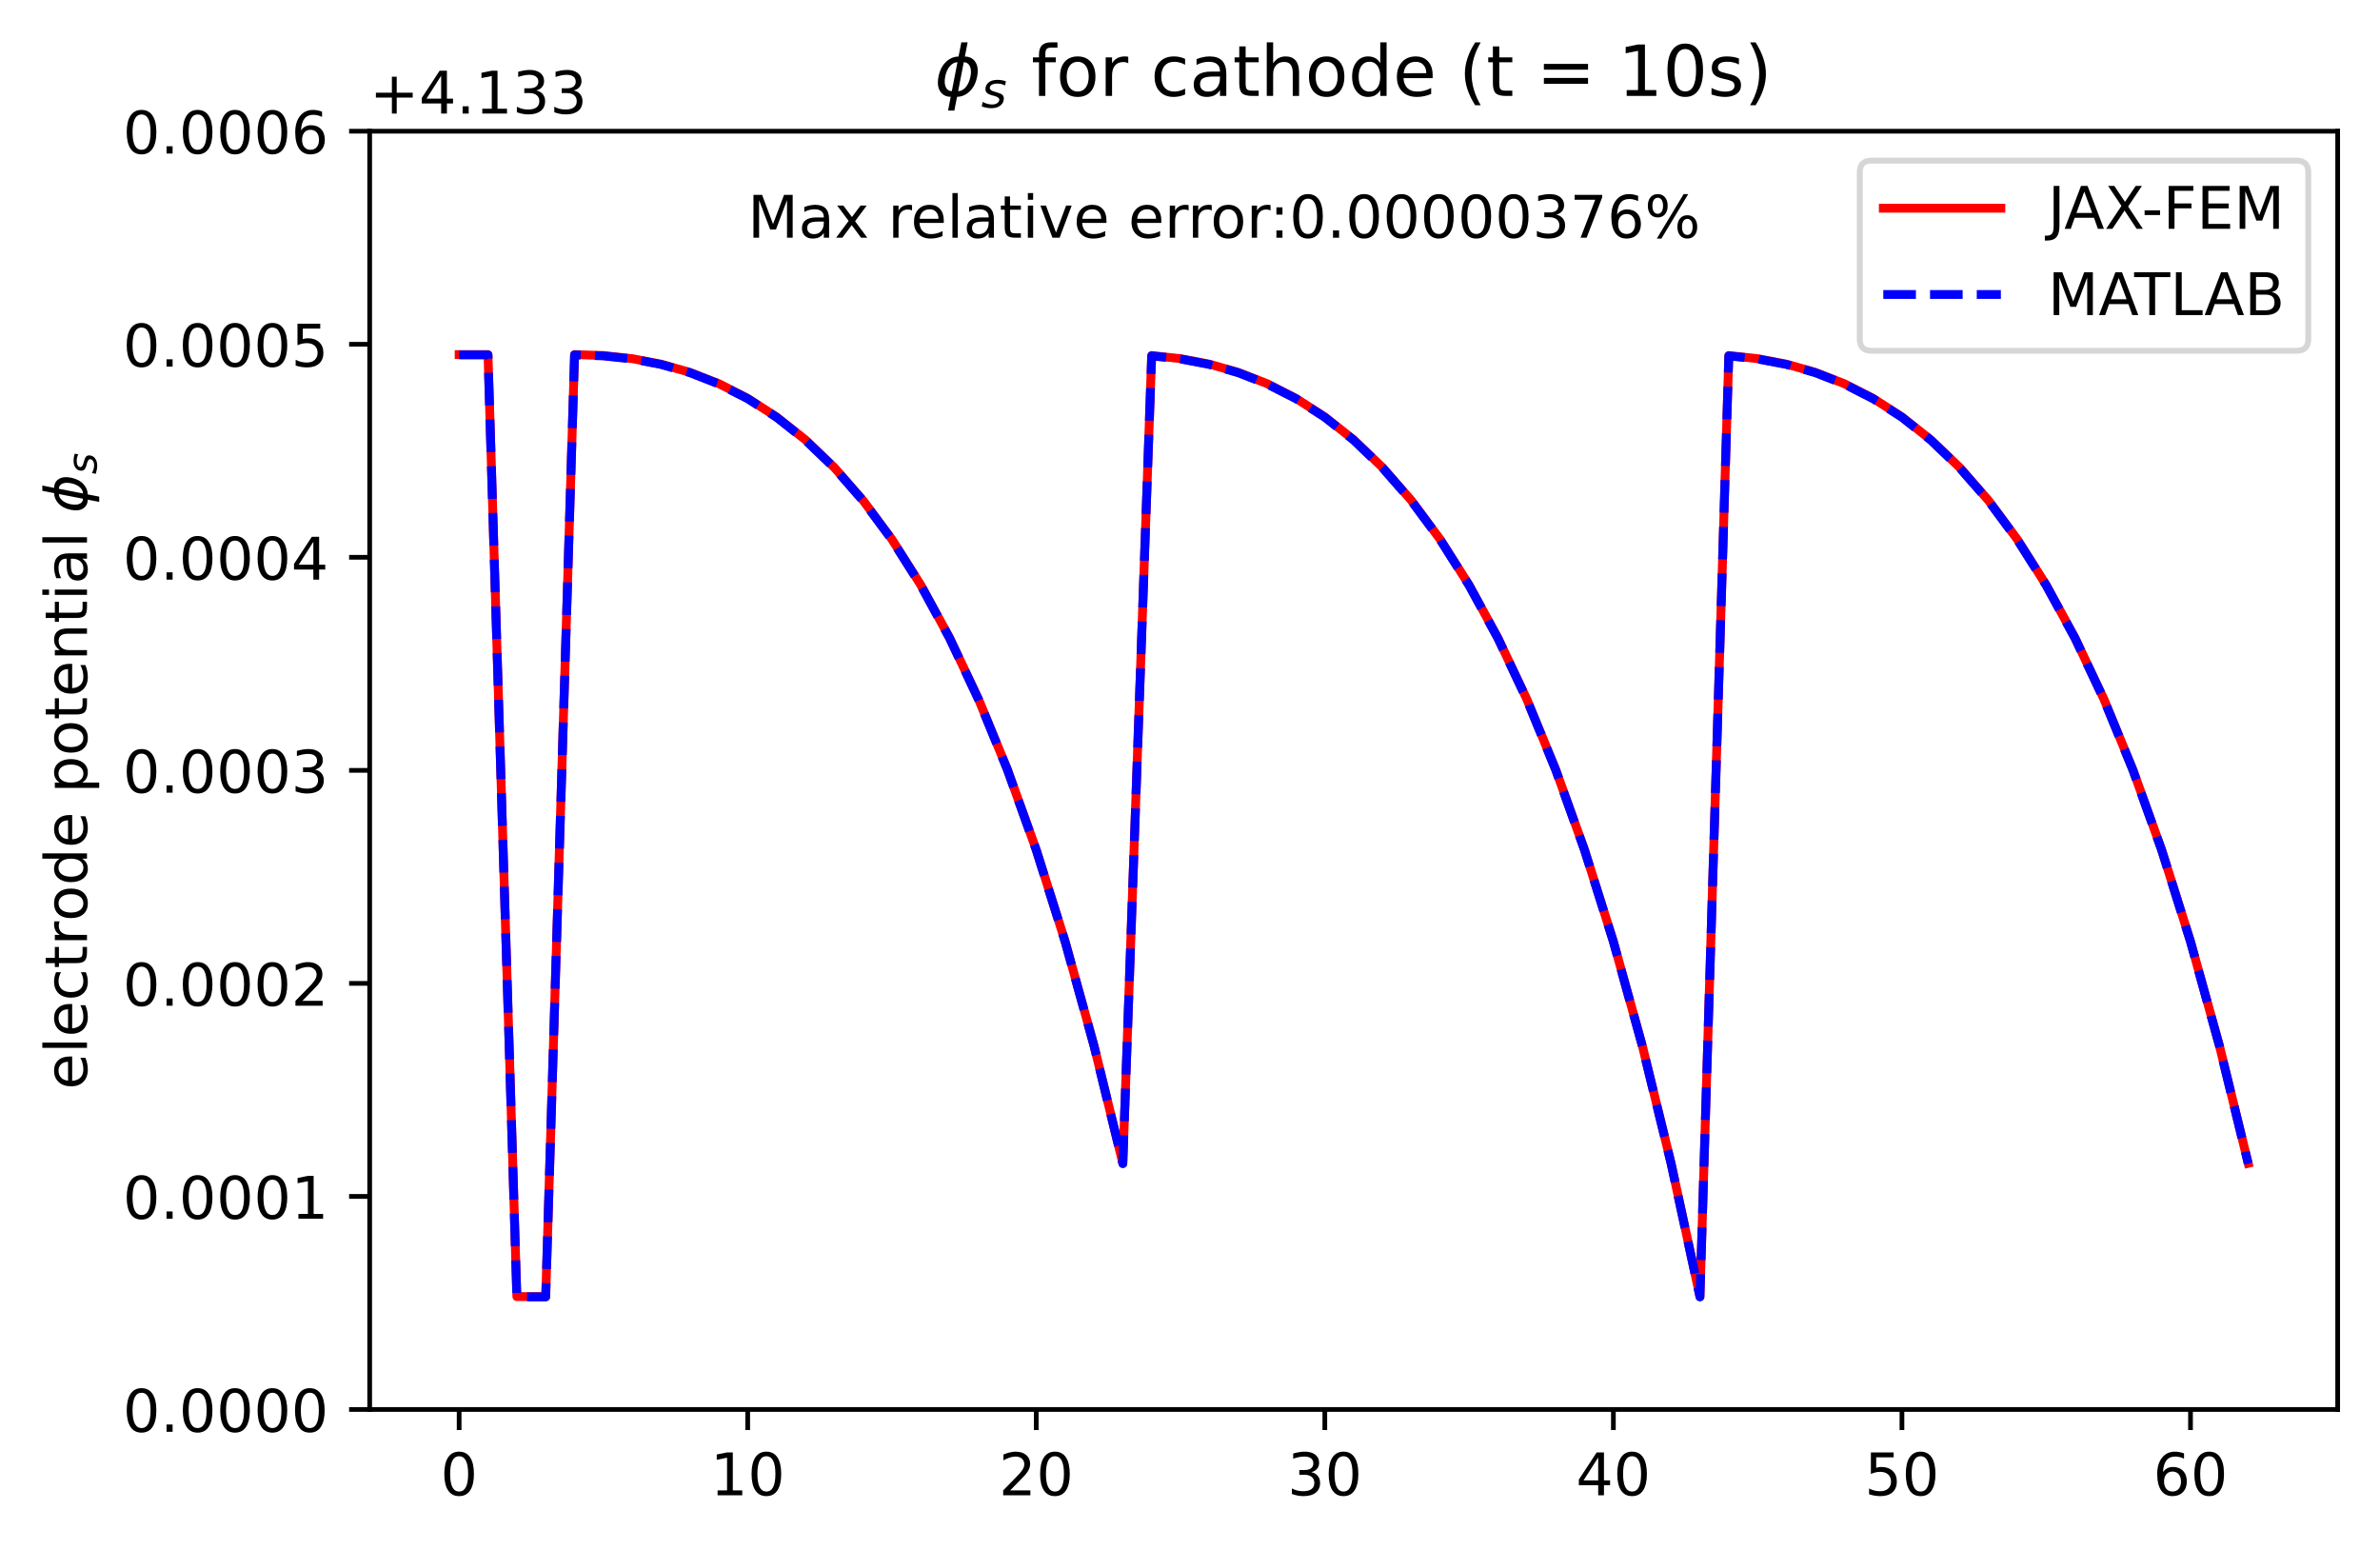
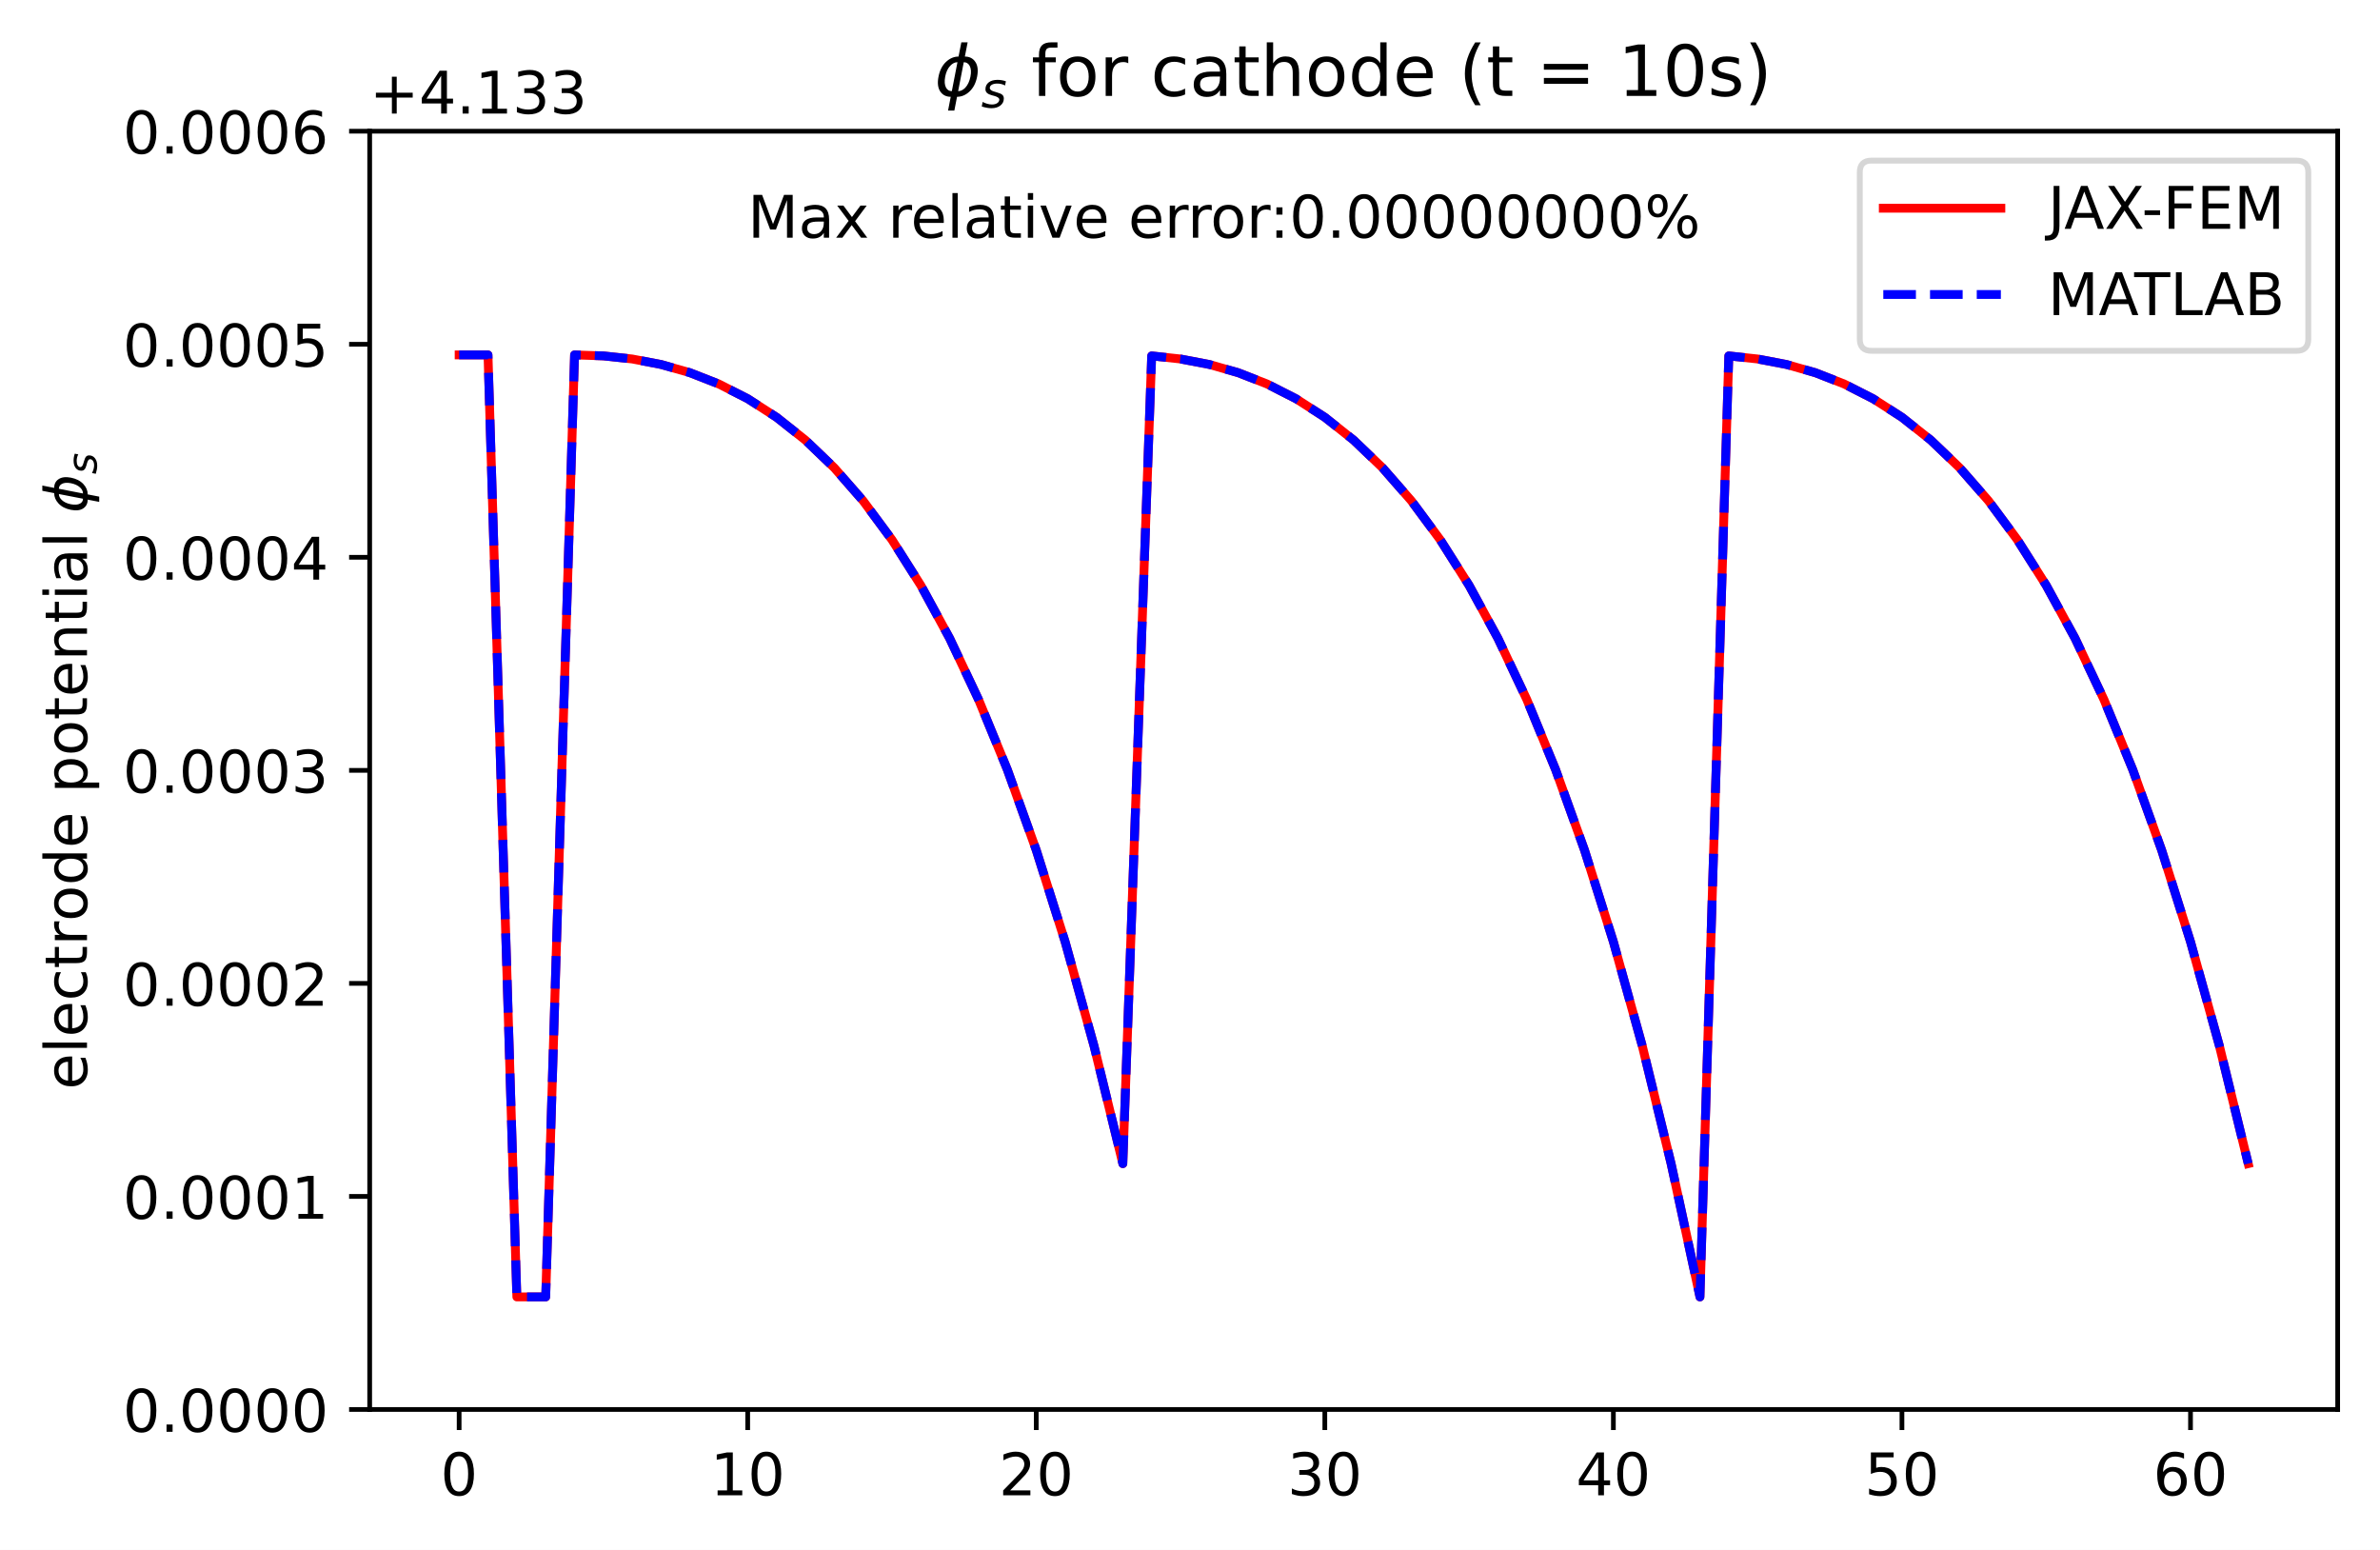
<svg xmlns="http://www.w3.org/2000/svg" xmlns:xlink="http://www.w3.org/1999/xlink" width="404.891pt" height="263.638pt" viewBox="0 0 404.891 263.638" version="1.1">
  <defs>
    <style type="text/css">*{stroke-linejoin: round; stroke-linecap: butt}</style>
  </defs>
  <g id="figure_1">
    <g id="patch_1">
      <path d="M 0 263.638  L 404.891 263.638  L 404.891 0  L 0 0  z " style="fill: #ffffff" />
    </g>
    <g id="axes_1">
      <g id="patch_2">
        <path d="M 62.891 239.76  L 397.691 239.76  L 397.691 22.32  L 62.891 22.32  z " style="fill: #ffffff" />
      </g>
      <g id="matplotlib.axis_1">
        <g id="xtick_1">
          <g id="line2d_1">
            <defs>
-               <path id="m09342dbc1d" d="M 0 0  L 0 3.5  " style="stroke: #000000; stroke-width: 0.8" />
-             </defs>
-             <g>
-               <use xlink:href="#m09342dbc1d" x="78.109" y="239.76" style="stroke: #000000; stroke-width: 0.8" />
+               <path id="mb8ef312491" d="M 0 0  L 0 3.5  " style="stroke: #000000; stroke-width: 0.8" />
+             </defs>
+             <g>
+               <use xlink:href="#mb8ef312491" x="78.109" y="239.76" style="stroke: #000000; stroke-width: 0.8" />
            </g>
          </g>
          <g id="text_1">
            <g transform="translate(74.92756 254.3584) scale(0.1 -0.1)">
              <defs>
                <path id="DejaVuSans-30" d="M 2034 4250  Q 1547 4250 1301 3770  Q 1056 3291 1056 2328  Q 1056 1369 1301 889  Q 1547 409 2034 409  Q 2525 409 2770 889  Q 3016 1369 3016 2328  Q 3016 3291 2770 3770  Q 2525 4250 2034 4250  z M 2034 4750  Q 2819 4750 3233 4129  Q 3647 3509 3647 2328  Q 3647 1150 3233 529  Q 2819 -91 2034 -91  Q 1250 -91 836 529  Q 422 1150 422 2328  Q 422 3509 836 4129  Q 1250 4750 2034 4750  z " transform="scale(0.015625)" />
              </defs>
              <use xlink:href="#DejaVuSans-30" />
            </g>
          </g>
        </g>
        <g id="xtick_2">
          <g id="line2d_2">
            <g>
-               <use xlink:href="#m09342dbc1d" x="127.2" y="239.76" style="stroke: #000000; stroke-width: 0.8" />
+               <use xlink:href="#mb8ef312491" x="127.2" y="239.76" style="stroke: #000000; stroke-width: 0.8" />
            </g>
          </g>
          <g id="text_2">
            <g transform="translate(120.8372 254.3584) scale(0.1 -0.1)">
              <defs>
                <path id="DejaVuSans-31" d="M 794 531  L 1825 531  L 1825 4091  L 703 3866  L 703 4441  L 1819 4666  L 2450 4666  L 2450 531  L 3481 531  L 3481 0  L 794 0  L 794 531  z " transform="scale(0.015625)" />
              </defs>
              <use xlink:href="#DejaVuSans-31" />
              <use xlink:href="#DejaVuSans-30" x="63.623" />
            </g>
          </g>
        </g>
        <g id="xtick_3">
          <g id="line2d_3">
            <g>
-               <use xlink:href="#m09342dbc1d" x="176.291" y="239.76" style="stroke: #000000; stroke-width: 0.8" />
+               <use xlink:href="#mb8ef312491" x="176.291" y="239.76" style="stroke: #000000; stroke-width: 0.8" />
            </g>
          </g>
          <g id="text_3">
            <g transform="translate(169.9281 254.3584) scale(0.1 -0.1)">
              <defs>
                <path id="DejaVuSans-32" d="M 1228 531  L 3431 531  L 3431 0  L 469 0  L 469 531  Q 828 903 1448 1529  Q 2069 2156 2228 2338  Q 2531 2678 2651 2914  Q 2772 3150 2772 3378  Q 2772 3750 2511 3984  Q 2250 4219 1831 4219  Q 1534 4219 1204 4116  Q 875 4013 500 3803  L 500 4441  Q 881 4594 1212 4672  Q 1544 4750 1819 4750  Q 2544 4750 2975 4387  Q 3406 4025 3406 3419  Q 3406 3131 3298 2873  Q 3191 2616 2906 2266  Q 2828 2175 2409 1742  Q 1991 1309 1228 531  z " transform="scale(0.015625)" />
              </defs>
              <use xlink:href="#DejaVuSans-32" />
              <use xlink:href="#DejaVuSans-30" x="63.623" />
            </g>
          </g>
        </g>
        <g id="xtick_4">
          <g id="line2d_4">
            <g>
-               <use xlink:href="#m09342dbc1d" x="225.382" y="239.76" style="stroke: #000000; stroke-width: 0.8" />
+               <use xlink:href="#mb8ef312491" x="225.382" y="239.76" style="stroke: #000000; stroke-width: 0.8" />
            </g>
          </g>
          <g id="text_4">
            <g transform="translate(219.019 254.3584) scale(0.1 -0.1)">
              <defs>
                <path id="DejaVuSans-33" d="M 2597 2516  Q 3050 2419 3304 2112  Q 3559 1806 3559 1356  Q 3559 666 3084 287  Q 2609 -91 1734 -91  Q 1441 -91 1130 -33  Q 819 25 488 141  L 488 750  Q 750 597 1062 519  Q 1375 441 1716 441  Q 2309 441 2620 675  Q 2931 909 2931 1356  Q 2931 1769 2642 2001  Q 2353 2234 1838 2234  L 1294 2234  L 1294 2753  L 1863 2753  Q 2328 2753 2575 2939  Q 2822 3125 2822 3475  Q 2822 3834 2567 4026  Q 2313 4219 1838 4219  Q 1578 4219 1281 4162  Q 984 4106 628 3988  L 628 4550  Q 988 4650 1302 4700  Q 1616 4750 1894 4750  Q 2613 4750 3031 4423  Q 3450 4097 3450 3541  Q 3450 3153 3228 2886  Q 3006 2619 2597 2516  z " transform="scale(0.015625)" />
              </defs>
              <use xlink:href="#DejaVuSans-33" />
              <use xlink:href="#DejaVuSans-30" x="63.623" />
            </g>
          </g>
        </g>
        <g id="xtick_5">
          <g id="line2d_5">
            <g>
-               <use xlink:href="#m09342dbc1d" x="274.472" y="239.76" style="stroke: #000000; stroke-width: 0.8" />
+               <use xlink:href="#mb8ef312491" x="274.472" y="239.76" style="stroke: #000000; stroke-width: 0.8" />
            </g>
          </g>
          <g id="text_5">
            <g transform="translate(268.1099 254.3584) scale(0.1 -0.1)">
              <defs>
                <path id="DejaVuSans-34" d="M 2419 4116  L 825 1625  L 2419 1625  L 2419 4116  z M 2253 4666  L 3047 4666  L 3047 1625  L 3713 1625  L 3713 1100  L 3047 1100  L 3047 0  L 2419 0  L 2419 1100  L 313 1100  L 313 1709  L 2253 4666  z " transform="scale(0.015625)" />
              </defs>
              <use xlink:href="#DejaVuSans-34" />
              <use xlink:href="#DejaVuSans-30" x="63.623" />
            </g>
          </g>
        </g>
        <g id="xtick_6">
          <g id="line2d_6">
            <g>
-               <use xlink:href="#m09342dbc1d" x="323.563" y="239.76" style="stroke: #000000; stroke-width: 0.8" />
+               <use xlink:href="#mb8ef312491" x="323.563" y="239.76" style="stroke: #000000; stroke-width: 0.8" />
            </g>
          </g>
          <g id="text_6">
            <g transform="translate(317.2009 254.3584) scale(0.1 -0.1)">
              <defs>
                <path id="DejaVuSans-35" d="M 691 4666  L 3169 4666  L 3169 4134  L 1269 4134  L 1269 2991  Q 1406 3038 1543 3061  Q 1681 3084 1819 3084  Q 2600 3084 3056 2656  Q 3513 2228 3513 1497  Q 3513 744 3044 326  Q 2575 -91 1722 -91  Q 1428 -91 1123 -41  Q 819 9 494 109  L 494 744  Q 775 591 1075 516  Q 1375 441 1709 441  Q 2250 441 2565 725  Q 2881 1009 2881 1497  Q 2881 1984 2565 2268  Q 2250 2553 1709 2553  Q 1456 2553 1204 2497  Q 953 2441 691 2322  L 691 4666  z " transform="scale(0.015625)" />
              </defs>
              <use xlink:href="#DejaVuSans-35" />
              <use xlink:href="#DejaVuSans-30" x="63.623" />
            </g>
          </g>
        </g>
        <g id="xtick_7">
          <g id="line2d_7">
            <g>
-               <use xlink:href="#m09342dbc1d" x="372.654" y="239.76" style="stroke: #000000; stroke-width: 0.8" />
+               <use xlink:href="#mb8ef312491" x="372.654" y="239.76" style="stroke: #000000; stroke-width: 0.8" />
            </g>
          </g>
          <g id="text_7">
            <g transform="translate(366.2918 254.3584) scale(0.1 -0.1)">
              <defs>
                <path id="DejaVuSans-36" d="M 2113 2584  Q 1688 2584 1439 2293  Q 1191 2003 1191 1497  Q 1191 994 1439 701  Q 1688 409 2113 409  Q 2538 409 2786 701  Q 3034 994 3034 1497  Q 3034 2003 2786 2293  Q 2538 2584 2113 2584  z M 3366 4563  L 3366 3988  Q 3128 4100 2886 4159  Q 2644 4219 2406 4219  Q 1781 4219 1451 3797  Q 1122 3375 1075 2522  Q 1259 2794 1537 2939  Q 1816 3084 2150 3084  Q 2853 3084 3261 2657  Q 3669 2231 3669 1497  Q 3669 778 3244 343  Q 2819 -91 2113 -91  Q 1303 -91 875 529  Q 447 1150 447 2328  Q 447 3434 972 4092  Q 1497 4750 2381 4750  Q 2619 4750 2861 4703  Q 3103 4656 3366 4563  z " transform="scale(0.015625)" />
              </defs>
              <use xlink:href="#DejaVuSans-36" />
              <use xlink:href="#DejaVuSans-30" x="63.623" />
            </g>
          </g>
        </g>
      </g>
      <g id="matplotlib.axis_2">
        <g id="ytick_1">
          <g id="line2d_8">
            <defs>
-               <path id="m0e20c88405" d="M 0 0  L -3.5 0  " style="stroke: #000000; stroke-width: 0.8" />
-             </defs>
-             <g>
-               <use xlink:href="#m0e20c88405" x="62.891" y="239.76" style="stroke: #000000; stroke-width: 0.8" />
+               <path id="me9f6d68b42" d="M 0 0  L -3.5 0  " style="stroke: #000000; stroke-width: 0.8" />
+             </defs>
+             <g>
+               <use xlink:href="#me9f6d68b42" x="62.891" y="239.76" style="stroke: #000000; stroke-width: 0.8" />
            </g>
          </g>
          <g id="text_8">
            <g transform="translate(20.9 243.5592) scale(0.1 -0.1)">
              <defs>
                <path id="DejaVuSans-2e" d="M 684 794  L 1344 794  L 1344 0  L 684 0  L 684 794  z " transform="scale(0.015625)" />
              </defs>
              <use xlink:href="#DejaVuSans-30" />
              <use xlink:href="#DejaVuSans-2e" x="63.623" />
              <use xlink:href="#DejaVuSans-30" x="95.41" />
              <use xlink:href="#DejaVuSans-30" x="159.033" />
              <use xlink:href="#DejaVuSans-30" x="222.656" />
              <use xlink:href="#DejaVuSans-30" x="286.279" />
            </g>
          </g>
        </g>
        <g id="ytick_2">
          <g id="line2d_9">
            <g>
-               <use xlink:href="#m0e20c88405" x="62.891" y="203.52" style="stroke: #000000; stroke-width: 0.8" />
+               <use xlink:href="#me9f6d68b42" x="62.891" y="203.52" style="stroke: #000000; stroke-width: 0.8" />
            </g>
          </g>
          <g id="text_9">
            <g transform="translate(20.9 207.3192) scale(0.1 -0.1)">
              <use xlink:href="#DejaVuSans-30" />
              <use xlink:href="#DejaVuSans-2e" x="63.623" />
              <use xlink:href="#DejaVuSans-30" x="95.41" />
              <use xlink:href="#DejaVuSans-30" x="159.033" />
              <use xlink:href="#DejaVuSans-30" x="222.656" />
              <use xlink:href="#DejaVuSans-31" x="286.279" />
            </g>
          </g>
        </g>
        <g id="ytick_3">
          <g id="line2d_10">
            <g>
-               <use xlink:href="#m0e20c88405" x="62.891" y="167.28" style="stroke: #000000; stroke-width: 0.8" />
+               <use xlink:href="#me9f6d68b42" x="62.891" y="167.28" style="stroke: #000000; stroke-width: 0.8" />
            </g>
          </g>
          <g id="text_10">
            <g transform="translate(20.9 171.0792) scale(0.1 -0.1)">
              <use xlink:href="#DejaVuSans-30" />
              <use xlink:href="#DejaVuSans-2e" x="63.623" />
              <use xlink:href="#DejaVuSans-30" x="95.41" />
              <use xlink:href="#DejaVuSans-30" x="159.033" />
              <use xlink:href="#DejaVuSans-30" x="222.656" />
              <use xlink:href="#DejaVuSans-32" x="286.279" />
            </g>
          </g>
        </g>
        <g id="ytick_4">
          <g id="line2d_11">
            <g>
-               <use xlink:href="#m0e20c88405" x="62.891" y="131.04" style="stroke: #000000; stroke-width: 0.8" />
+               <use xlink:href="#me9f6d68b42" x="62.891" y="131.04" style="stroke: #000000; stroke-width: 0.8" />
            </g>
          </g>
          <g id="text_11">
            <g transform="translate(20.9 134.8392) scale(0.1 -0.1)">
              <use xlink:href="#DejaVuSans-30" />
              <use xlink:href="#DejaVuSans-2e" x="63.623" />
              <use xlink:href="#DejaVuSans-30" x="95.41" />
              <use xlink:href="#DejaVuSans-30" x="159.033" />
              <use xlink:href="#DejaVuSans-30" x="222.656" />
              <use xlink:href="#DejaVuSans-33" x="286.279" />
            </g>
          </g>
        </g>
        <g id="ytick_5">
          <g id="line2d_12">
            <g>
-               <use xlink:href="#m0e20c88405" x="62.891" y="94.8" style="stroke: #000000; stroke-width: 0.8" />
+               <use xlink:href="#me9f6d68b42" x="62.891" y="94.8" style="stroke: #000000; stroke-width: 0.8" />
            </g>
          </g>
          <g id="text_12">
            <g transform="translate(20.9 98.59922) scale(0.1 -0.1)">
              <use xlink:href="#DejaVuSans-30" />
              <use xlink:href="#DejaVuSans-2e" x="63.623" />
              <use xlink:href="#DejaVuSans-30" x="95.41" />
              <use xlink:href="#DejaVuSans-30" x="159.033" />
              <use xlink:href="#DejaVuSans-30" x="222.656" />
              <use xlink:href="#DejaVuSans-34" x="286.279" />
            </g>
          </g>
        </g>
        <g id="ytick_6">
          <g id="line2d_13">
            <g>
-               <use xlink:href="#m0e20c88405" x="62.891" y="58.56" style="stroke: #000000; stroke-width: 0.8" />
+               <use xlink:href="#me9f6d68b42" x="62.891" y="58.56" style="stroke: #000000; stroke-width: 0.8" />
            </g>
          </g>
          <g id="text_13">
            <g transform="translate(20.9 62.35922) scale(0.1 -0.1)">
              <use xlink:href="#DejaVuSans-30" />
              <use xlink:href="#DejaVuSans-2e" x="63.623" />
              <use xlink:href="#DejaVuSans-30" x="95.41" />
              <use xlink:href="#DejaVuSans-30" x="159.033" />
              <use xlink:href="#DejaVuSans-30" x="222.656" />
              <use xlink:href="#DejaVuSans-35" x="286.279" />
            </g>
          </g>
        </g>
        <g id="ytick_7">
          <g id="line2d_14">
            <g>
-               <use xlink:href="#m0e20c88405" x="62.891" y="22.32" style="stroke: #000000; stroke-width: 0.8" />
+               <use xlink:href="#me9f6d68b42" x="62.891" y="22.32" style="stroke: #000000; stroke-width: 0.8" />
            </g>
          </g>
          <g id="text_14">
            <g transform="translate(20.9 26.11922) scale(0.1 -0.1)">
              <use xlink:href="#DejaVuSans-30" />
              <use xlink:href="#DejaVuSans-2e" x="63.623" />
              <use xlink:href="#DejaVuSans-30" x="95.41" />
              <use xlink:href="#DejaVuSans-30" x="159.033" />
              <use xlink:href="#DejaVuSans-30" x="222.656" />
              <use xlink:href="#DejaVuSans-36" x="286.279" />
            </g>
          </g>
        </g>
        <g id="text_15">
          <g transform="translate(14.8 185.34) rotate(-90) scale(0.1 -0.1)">
            <defs>
              <path id="DejaVuSans-65" d="M 3597 1894  L 3597 1613  L 953 1613  Q 991 1019 1311 708  Q 1631 397 2203 397  Q 2534 397 2845 478  Q 3156 559 3463 722  L 3463 178  Q 3153 47 2828 -22  Q 2503 -91 2169 -91  Q 1331 -91 842 396  Q 353 884 353 1716  Q 353 2575 817 3079  Q 1281 3584 2069 3584  Q 2775 3584 3186 3129  Q 3597 2675 3597 1894  z M 3022 2063  Q 3016 2534 2758 2815  Q 2500 3097 2075 3097  Q 1594 3097 1305 2825  Q 1016 2553 972 2059  L 3022 2063  z " transform="scale(0.015625)" />
              <path id="DejaVuSans-6c" d="M 603 4863  L 1178 4863  L 1178 0  L 603 0  L 603 4863  z " transform="scale(0.015625)" />
              <path id="DejaVuSans-63" d="M 3122 3366  L 3122 2828  Q 2878 2963 2633 3030  Q 2388 3097 2138 3097  Q 1578 3097 1268 2742  Q 959 2388 959 1747  Q 959 1106 1268 751  Q 1578 397 2138 397  Q 2388 397 2633 464  Q 2878 531 3122 666  L 3122 134  Q 2881 22 2623 -34  Q 2366 -91 2075 -91  Q 1284 -91 818 406  Q 353 903 353 1747  Q 353 2603 823 3093  Q 1294 3584 2113 3584  Q 2378 3584 2631 3529  Q 2884 3475 3122 3366  z " transform="scale(0.015625)" />
              <path id="DejaVuSans-74" d="M 1172 4494  L 1172 3500  L 2356 3500  L 2356 3053  L 1172 3053  L 1172 1153  Q 1172 725 1289 603  Q 1406 481 1766 481  L 2356 481  L 2356 0  L 1766 0  Q 1100 0 847 248  Q 594 497 594 1153  L 594 3053  L 172 3053  L 172 3500  L 594 3500  L 594 4494  L 1172 4494  z " transform="scale(0.015625)" />
              <path id="DejaVuSans-72" d="M 2631 2963  Q 2534 3019 2420 3045  Q 2306 3072 2169 3072  Q 1681 3072 1420 2755  Q 1159 2438 1159 1844  L 1159 0  L 581 0  L 581 3500  L 1159 3500  L 1159 2956  Q 1341 3275 1631 3429  Q 1922 3584 2338 3584  Q 2397 3584 2469 3576  Q 2541 3569 2628 3553  L 2631 2963  z " transform="scale(0.015625)" />
              <path id="DejaVuSans-6f" d="M 1959 3097  Q 1497 3097 1228 2736  Q 959 2375 959 1747  Q 959 1119 1226 758  Q 1494 397 1959 397  Q 2419 397 2687 759  Q 2956 1122 2956 1747  Q 2956 2369 2687 2733  Q 2419 3097 1959 3097  z M 1959 3584  Q 2709 3584 3137 3096  Q 3566 2609 3566 1747  Q 3566 888 3137 398  Q 2709 -91 1959 -91  Q 1206 -91 779 398  Q 353 888 353 1747  Q 353 2609 779 3096  Q 1206 3584 1959 3584  z " transform="scale(0.015625)" />
              <path id="DejaVuSans-64" d="M 2906 2969  L 2906 4863  L 3481 4863  L 3481 0  L 2906 0  L 2906 525  Q 2725 213 2448 61  Q 2172 -91 1784 -91  Q 1150 -91 751 415  Q 353 922 353 1747  Q 353 2572 751 3078  Q 1150 3584 1784 3584  Q 2172 3584 2448 3432  Q 2725 3281 2906 2969  z M 947 1747  Q 947 1113 1208 752  Q 1469 391 1925 391  Q 2381 391 2643 752  Q 2906 1113 2906 1747  Q 2906 2381 2643 2742  Q 2381 3103 1925 3103  Q 1469 3103 1208 2742  Q 947 2381 947 1747  z " transform="scale(0.015625)" />
              <path id="DejaVuSans-20" transform="scale(0.015625)" />
              <path id="DejaVuSans-70" d="M 1159 525  L 1159 -1331  L 581 -1331  L 581 3500  L 1159 3500  L 1159 2969  Q 1341 3281 1617 3432  Q 1894 3584 2278 3584  Q 2916 3584 3314 3078  Q 3713 2572 3713 1747  Q 3713 922 3314 415  Q 2916 -91 2278 -91  Q 1894 -91 1617 61  Q 1341 213 1159 525  z M 3116 1747  Q 3116 2381 2855 2742  Q 2594 3103 2138 3103  Q 1681 3103 1420 2742  Q 1159 2381 1159 1747  Q 1159 1113 1420 752  Q 1681 391 2138 391  Q 2594 391 2855 752  Q 3116 1113 3116 1747  z " transform="scale(0.015625)" />
              <path id="DejaVuSans-6e" d="M 3513 2113  L 3513 0  L 2938 0  L 2938 2094  Q 2938 2591 2744 2837  Q 2550 3084 2163 3084  Q 1697 3084 1428 2787  Q 1159 2491 1159 1978  L 1159 0  L 581 0  L 581 3500  L 1159 3500  L 1159 2956  Q 1366 3272 1645 3428  Q 1925 3584 2291 3584  Q 2894 3584 3203 3211  Q 3513 2838 3513 2113  z " transform="scale(0.015625)" />
              <path id="DejaVuSans-69" d="M 603 3500  L 1178 3500  L 1178 0  L 603 0  L 603 3500  z M 603 4863  L 1178 4863  L 1178 4134  L 603 4134  L 603 4863  z " transform="scale(0.015625)" />
              <path id="DejaVuSans-61" d="M 2194 1759  Q 1497 1759 1228 1600  Q 959 1441 959 1056  Q 959 750 1161 570  Q 1363 391 1709 391  Q 2188 391 2477 730  Q 2766 1069 2766 1631  L 2766 1759  L 2194 1759  z M 3341 1997  L 3341 0  L 2766 0  L 2766 531  Q 2569 213 2275 61  Q 1981 -91 1556 -91  Q 1019 -91 701 211  Q 384 513 384 1019  Q 384 1609 779 1909  Q 1175 2209 1959 2209  L 2766 2209  L 2766 2266  Q 2766 2663 2505 2880  Q 2244 3097 1772 3097  Q 1472 3097 1187 3025  Q 903 2953 641 2809  L 641 3341  Q 956 3463 1253 3523  Q 1550 3584 1831 3584  Q 2591 3584 2966 3190  Q 3341 2797 3341 1997  z " transform="scale(0.015625)" />
              <path id="DejaVuSans-Oblique-3d5" d="M 2991 4863  L 2738 3572  Q 3363 3572 3684 3094  Q 4016 2606 3850 1747  Q 3681 888 3159 400  Q 2653 -78 2028 -78  L 1784 -1331  L 1213 -1331  L 1456 -78  Q 834 -78 509 400  Q 178 888 347 1747  Q 513 2606 1034 3094  Q 1544 3572 2166 3572  L 2419 4863  L 2991 4863  z M 2128 434  Q 2481 434 2784 756  Q 3116 1116 3244 1747  Q 3369 2372 3169 2738  Q 2991 3059 2638 3059  L 2128 434  z M 1556 434  L 2066 3059  Q 1716 3059 1413 2738  Q 1072 2372 953 1747  Q 834 1116 1028 756  Q 1203 434 1556 434  z " transform="scale(0.015625)" />
              <path id="DejaVuSans-Oblique-73" d="M 3200 3397  L 3091 2853  Q 2863 2978 2609 3040  Q 2356 3103 2088 3103  Q 1634 3103 1373 2948  Q 1113 2794 1113 2528  Q 1113 2219 1719 2053  Q 1766 2041 1788 2034  L 1972 1978  Q 2547 1819 2739 1644  Q 2931 1469 2931 1166  Q 2931 609 2489 259  Q 2047 -91 1331 -91  Q 1053 -91 747 -37  Q 441 16 72 128  L 184 722  Q 500 559 806 475  Q 1113 391 1394 391  Q 1816 391 2080 572  Q 2344 753 2344 1031  Q 2344 1331 1650 1516  L 1591 1531  L 1394 1581  Q 956 1697 753 1886  Q 550 2075 550 2369  Q 550 2928 970 3256  Q 1391 3584 2113 3584  Q 2397 3584 2667 3537  Q 2938 3491 3200 3397  z " transform="scale(0.015625)" />
            </defs>
            <use xlink:href="#DejaVuSans-65" transform="translate(0 0.015625)" />
            <use xlink:href="#DejaVuSans-6c" transform="translate(61.52344 0.015625)" />
            <use xlink:href="#DejaVuSans-65" transform="translate(89.30664 0.015625)" />
            <use xlink:href="#DejaVuSans-63" transform="translate(150.8301 0.015625)" />
            <use xlink:href="#DejaVuSans-74" transform="translate(205.8105 0.015625)" />
            <use xlink:href="#DejaVuSans-72" transform="translate(245.0195 0.015625)" />
            <use xlink:href="#DejaVuSans-6f" transform="translate(286.1328 0.015625)" />
            <use xlink:href="#DejaVuSans-64" transform="translate(347.3145 0.015625)" />
            <use xlink:href="#DejaVuSans-65" transform="translate(410.791 0.015625)" />
            <use xlink:href="#DejaVuSans-20" transform="translate(472.3145 0.015625)" />
            <use xlink:href="#DejaVuSans-70" transform="translate(504.1016 0.015625)" />
            <use xlink:href="#DejaVuSans-6f" transform="translate(567.5781 0.015625)" />
            <use xlink:href="#DejaVuSans-74" transform="translate(628.7598 0.015625)" />
            <use xlink:href="#DejaVuSans-65" transform="translate(667.9688 0.015625)" />
            <use xlink:href="#DejaVuSans-6e" transform="translate(729.4922 0.015625)" />
            <use xlink:href="#DejaVuSans-74" transform="translate(792.8711 0.015625)" />
            <use xlink:href="#DejaVuSans-69" transform="translate(832.0801 0.015625)" />
            <use xlink:href="#DejaVuSans-61" transform="translate(859.8633 0.015625)" />
            <use xlink:href="#DejaVuSans-6c" transform="translate(921.1426 0.015625)" />
            <use xlink:href="#DejaVuSans-20" transform="translate(948.9258 0.015625)" />
            <use xlink:href="#DejaVuSans-Oblique-3d5" transform="translate(980.7129 0.015625)" />
            <use xlink:href="#DejaVuSans-Oblique-73" transform="translate(1046.68 -16.39062) scale(0.7)" />
          </g>
        </g>
        <g id="text_16">
          <g transform="translate(62.89062 19.32) scale(0.1 -0.1)">
            <defs>
              <path id="DejaVuSans-2b" d="M 2944 4013  L 2944 2272  L 4684 2272  L 4684 1741  L 2944 1741  L 2944 0  L 2419 0  L 2419 1741  L 678 1741  L 678 2272  L 2419 2272  L 2419 4013  L 2944 4013  z " transform="scale(0.015625)" />
            </defs>
            <use xlink:href="#DejaVuSans-2b" />
            <use xlink:href="#DejaVuSans-34" x="83.789" />
            <use xlink:href="#DejaVuSans-2e" x="147.412" />
            <use xlink:href="#DejaVuSans-31" x="179.199" />
            <use xlink:href="#DejaVuSans-33" x="242.822" />
            <use xlink:href="#DejaVuSans-33" x="306.445" />
          </g>
        </g>
      </g>
      <g id="line2d_15">
-         <path d="M 78.109 60.316  L 83.018 60.316  L 87.927 220.559  L 92.836 220.559  L 97.745 60.316  L 102.654 60.482  L 107.563 61.01  L 112.472 61.947  L 117.382 63.346  L 122.291 65.265  L 127.2 67.769  L 132.109 70.926  L 137.018 74.815  L 141.927 79.521  L 146.836 85.138  L 151.745 91.768  L 156.654 99.526  L 161.563 108.537  L 166.472 118.942  L 171.382 130.893  L 176.291 144.562  L 181.2 160.139  L 186.109 177.835  L 191.018 197.887  L 195.927 60.482  L 200.836 61.01  L 205.745 61.947  L 210.654 63.346  L 215.563 65.265  L 220.472 67.769  L 225.382 70.926  L 230.291 74.815  L 235.2 79.521  L 240.109 85.138  L 245.018 91.768  L 249.927 99.526  L 254.836 108.537  L 259.745 118.942  L 264.654 130.893  L 269.563 144.562  L 274.472 160.139  L 279.382 177.835  L 284.291 197.887  L 289.2 220.559  L 294.109 60.482  L 299.018 61.01  L 303.927 61.947  L 308.836 63.346  L 313.745 65.265  L 318.654 67.769  L 323.563 70.926  L 328.472 74.815  L 333.382 79.521  L 338.291 85.138  L 343.2 91.768  L 348.109 99.526  L 353.018 108.537  L 357.927 118.942  L 362.836 130.893  L 367.745 144.562  L 372.654 160.139  L 377.563 177.835  L 382.472 197.887  " clip-path="url(#p641efaf53a)" style="fill: none; stroke: #ff0000; stroke-width: 1.5; stroke-linecap: square" />
+         <path d="M 78.109 60.372  L 83.018 60.372  L 87.927 220.615  L 92.836 220.615  L 97.745 60.372  L 102.654 60.538  L 107.563 61.066  L 112.472 62.003  L 117.382 63.402  L 122.291 65.322  L 127.2 67.825  L 132.109 70.982  L 137.018 74.872  L 141.927 79.578  L 146.836 85.194  L 151.745 91.824  L 156.654 99.582  L 161.563 108.593  L 166.472 118.998  L 171.382 130.949  L 176.291 144.618  L 181.2 160.195  L 186.109 177.891  L 191.018 197.943  L 195.927 60.538  L 200.836 61.066  L 205.745 62.003  L 210.654 63.402  L 215.563 65.322  L 220.472 67.825  L 225.382 70.982  L 230.291 74.872  L 235.2 79.578  L 240.109 85.194  L 245.018 91.824  L 249.927 99.582  L 254.836 108.593  L 259.745 118.998  L 264.654 130.949  L 269.563 144.618  L 274.472 160.195  L 279.382 177.891  L 284.291 197.943  L 289.2 220.615  L 294.109 60.538  L 299.018 61.066  L 303.927 62.003  L 308.836 63.402  L 313.745 65.322  L 318.654 67.825  L 323.563 70.982  L 328.472 74.872  L 333.382 79.578  L 338.291 85.194  L 343.2 91.824  L 348.109 99.582  L 353.018 108.593  L 357.927 118.998  L 362.836 130.949  L 367.745 144.618  L 372.654 160.195  L 377.563 177.891  L 382.472 197.943  " clip-path="url(#p1c030133da)" style="fill: none; stroke: #ff0000; stroke-width: 1.5; stroke-linecap: square" />
      </g>
      <g id="line2d_16">
-         <path d="M 78.109 60.372  L 83.018 60.372  L 87.927 220.615  L 92.836 220.615  L 97.745 60.372  L 102.654 60.538  L 107.563 61.066  L 112.472 62.003  L 117.382 63.402  L 122.291 65.322  L 127.2 67.825  L 132.109 70.982  L 137.018 74.872  L 141.927 79.578  L 146.836 85.194  L 151.745 91.824  L 156.654 99.582  L 161.563 108.593  L 166.472 118.998  L 171.382 130.949  L 176.291 144.618  L 181.2 160.195  L 186.109 177.891  L 191.018 197.943  L 195.927 60.538  L 200.836 61.066  L 205.745 62.003  L 210.654 63.402  L 215.563 65.322  L 220.472 67.825  L 225.382 70.982  L 230.291 74.872  L 235.2 79.578  L 240.109 85.194  L 245.018 91.824  L 249.927 99.582  L 254.836 108.593  L 259.745 118.998  L 264.654 130.949  L 269.563 144.618  L 274.472 160.195  L 279.382 177.891  L 284.291 197.943  L 289.2 220.615  L 294.109 60.538  L 299.018 61.066  L 303.927 62.003  L 308.836 63.402  L 313.745 65.322  L 318.654 67.825  L 323.563 70.982  L 328.472 74.872  L 333.382 79.578  L 338.291 85.194  L 343.2 91.824  L 348.109 99.582  L 353.018 108.593  L 357.927 118.998  L 362.836 130.949  L 367.745 144.618  L 372.654 160.195  L 377.563 177.891  L 382.472 197.943  " clip-path="url(#p641efaf53a)" style="fill: none; stroke-dasharray: 5.55,2.4; stroke-dashoffset: 0; stroke: #0000ff; stroke-width: 1.5" />
+         <path d="M 78.109 60.372  L 83.018 60.372  L 87.927 220.615  L 92.836 220.615  L 97.745 60.372  L 102.654 60.538  L 107.563 61.066  L 112.472 62.003  L 117.382 63.402  L 122.291 65.322  L 127.2 67.825  L 132.109 70.982  L 137.018 74.872  L 141.927 79.578  L 146.836 85.194  L 151.745 91.824  L 156.654 99.582  L 161.563 108.593  L 166.472 118.998  L 171.382 130.949  L 176.291 144.618  L 181.2 160.195  L 186.109 177.891  L 191.018 197.943  L 195.927 60.538  L 200.836 61.066  L 205.745 62.003  L 210.654 63.402  L 215.563 65.322  L 220.472 67.825  L 225.382 70.982  L 230.291 74.872  L 235.2 79.578  L 240.109 85.194  L 245.018 91.824  L 249.927 99.582  L 254.836 108.593  L 259.745 118.998  L 264.654 130.949  L 269.563 144.618  L 274.472 160.195  L 279.382 177.891  L 284.291 197.943  L 289.2 220.615  L 294.109 60.538  L 299.018 61.066  L 303.927 62.003  L 308.836 63.402  L 313.745 65.322  L 318.654 67.825  L 323.563 70.982  L 328.472 74.872  L 333.382 79.578  L 338.291 85.194  L 343.2 91.824  L 348.109 99.582  L 353.018 108.593  L 357.927 118.998  L 362.836 130.949  L 367.745 144.618  L 372.654 160.195  L 377.563 177.891  L 382.472 197.943  " clip-path="url(#p1c030133da)" style="fill: none; stroke-dasharray: 5.55,2.4; stroke-dashoffset: 0; stroke: #0000ff; stroke-width: 1.5" />
      </g>
      <g id="patch_3">
        <path d="M 62.891 239.76  L 62.891 22.32  " style="fill: none; stroke: #000000; stroke-width: 0.8; stroke-linejoin: miter; stroke-linecap: square" />
      </g>
      <g id="patch_4">
        <path d="M 397.691 239.76  L 397.691 22.32  " style="fill: none; stroke: #000000; stroke-width: 0.8; stroke-linejoin: miter; stroke-linecap: square" />
      </g>
      <g id="patch_5">
        <path d="M 62.891 239.76  L 397.691 239.76  " style="fill: none; stroke: #000000; stroke-width: 0.8; stroke-linejoin: miter; stroke-linecap: square" />
      </g>
      <g id="patch_6">
        <path d="M 62.891 22.32  L 397.691 22.32  " style="fill: none; stroke: #000000; stroke-width: 0.8; stroke-linejoin: miter; stroke-linecap: square" />
      </g>
      <g id="text_17">
        <g transform="translate(127.1997 40.44) scale(0.1 -0.1)">
          <defs>
            <path id="DejaVuSans-4d" d="M 628 4666  L 1569 4666  L 2759 1491  L 3956 4666  L 4897 4666  L 4897 0  L 4281 0  L 4281 4097  L 3078 897  L 2444 897  L 1241 4097  L 1241 0  L 628 0  L 628 4666  z " transform="scale(0.015625)" />
            <path id="DejaVuSans-78" d="M 3513 3500  L 2247 1797  L 3578 0  L 2900 0  L 1881 1375  L 863 0  L 184 0  L 1544 1831  L 300 3500  L 978 3500  L 1906 2253  L 2834 3500  L 3513 3500  z " transform="scale(0.015625)" />
            <path id="DejaVuSans-76" d="M 191 3500  L 800 3500  L 1894 563  L 2988 3500  L 3597 3500  L 2284 0  L 1503 0  L 191 3500  z " transform="scale(0.015625)" />
            <path id="DejaVuSans-3a" d="M 750 794  L 1409 794  L 1409 0  L 750 0  L 750 794  z M 750 3309  L 1409 3309  L 1409 2516  L 750 2516  L 750 3309  z " transform="scale(0.015625)" />
-             <path id="DejaVuSans-37" d="M 525 4666  L 3525 4666  L 3525 4397  L 1831 0  L 1172 0  L 2766 4134  L 525 4134  L 525 4666  z " transform="scale(0.015625)" />
            <path id="DejaVuSans-25" d="M 4653 2053  Q 4381 2053 4226 1822  Q 4072 1591 4072 1178  Q 4072 772 4226 539  Q 4381 306 4653 306  Q 4919 306 5073 539  Q 5228 772 5228 1178  Q 5228 1588 5073 1820  Q 4919 2053 4653 2053  z M 4653 2450  Q 5147 2450 5437 2106  Q 5728 1763 5728 1178  Q 5728 594 5436 251  Q 5144 -91 4653 -91  Q 4153 -91 3862 251  Q 3572 594 3572 1178  Q 3572 1766 3864 2108  Q 4156 2450 4653 2450  z M 1428 4353  Q 1159 4353 1004 4120  Q 850 3888 850 3481  Q 850 3069 1003 2837  Q 1156 2606 1428 2606  Q 1700 2606 1854 2837  Q 2009 3069 2009 3481  Q 2009 3884 1853 4118  Q 1697 4353 1428 4353  z M 4250 4750  L 4750 4750  L 1831 -91  L 1331 -91  L 4250 4750  z M 1428 4750  Q 1922 4750 2215 4408  Q 2509 4066 2509 3481  Q 2509 2891 2217 2550  Q 1925 2209 1428 2209  Q 931 2209 642 2551  Q 353 2894 353 3481  Q 353 4063 643 4406  Q 934 4750 1428 4750  z " transform="scale(0.015625)" />
          </defs>
          <use xlink:href="#DejaVuSans-4d" />
          <use xlink:href="#DejaVuSans-61" x="86.279" />
          <use xlink:href="#DejaVuSans-78" x="147.559" />
          <use xlink:href="#DejaVuSans-20" x="206.738" />
          <use xlink:href="#DejaVuSans-72" x="238.525" />
          <use xlink:href="#DejaVuSans-65" x="277.389" />
          <use xlink:href="#DejaVuSans-6c" x="338.912" />
          <use xlink:href="#DejaVuSans-61" x="366.695" />
          <use xlink:href="#DejaVuSans-74" x="427.975" />
          <use xlink:href="#DejaVuSans-69" x="467.184" />
          <use xlink:href="#DejaVuSans-76" x="494.967" />
          <use xlink:href="#DejaVuSans-65" x="554.146" />
          <use xlink:href="#DejaVuSans-20" x="615.67" />
          <use xlink:href="#DejaVuSans-65" x="647.457" />
          <use xlink:href="#DejaVuSans-72" x="708.98" />
          <use xlink:href="#DejaVuSans-72" x="748.344" />
          <use xlink:href="#DejaVuSans-6f" x="787.207" />
          <use xlink:href="#DejaVuSans-72" x="848.389" />
          <use xlink:href="#DejaVuSans-3a" x="887.752" />
          <use xlink:href="#DejaVuSans-30" x="921.443" />
          <use xlink:href="#DejaVuSans-2e" x="985.066" />
          <use xlink:href="#DejaVuSans-30" x="1016.854" />
          <use xlink:href="#DejaVuSans-30" x="1080.477" />
          <use xlink:href="#DejaVuSans-30" x="1144.1" />
          <use xlink:href="#DejaVuSans-30" x="1207.723" />
          <use xlink:href="#DejaVuSans-30" x="1271.346" />
-           <use xlink:href="#DejaVuSans-33" x="1334.969" />
-           <use xlink:href="#DejaVuSans-37" x="1398.592" />
-           <use xlink:href="#DejaVuSans-36" x="1462.215" />
+           <use xlink:href="#DejaVuSans-30" x="1334.969" />
+           <use xlink:href="#DejaVuSans-30" x="1398.592" />
+           <use xlink:href="#DejaVuSans-30" x="1462.215" />
          <use xlink:href="#DejaVuSans-25" x="1525.838" />
        </g>
      </g>
      <g id="text_18">
        <g transform="translate(159.0106 16.32) scale(0.12 -0.12)">
          <defs>
            <path id="DejaVuSans-66" d="M 2375 4863  L 2375 4384  L 1825 4384  Q 1516 4384 1395 4259  Q 1275 4134 1275 3809  L 1275 3500  L 2222 3500  L 2222 3053  L 1275 3053  L 1275 0  L 697 0  L 697 3053  L 147 3053  L 147 3500  L 697 3500  L 697 3744  Q 697 4328 969 4595  Q 1241 4863 1831 4863  L 2375 4863  z " transform="scale(0.015625)" />
            <path id="DejaVuSans-68" d="M 3513 2113  L 3513 0  L 2938 0  L 2938 2094  Q 2938 2591 2744 2837  Q 2550 3084 2163 3084  Q 1697 3084 1428 2787  Q 1159 2491 1159 1978  L 1159 0  L 581 0  L 581 4863  L 1159 4863  L 1159 2956  Q 1366 3272 1645 3428  Q 1925 3584 2291 3584  Q 2894 3584 3203 3211  Q 3513 2838 3513 2113  z " transform="scale(0.015625)" />
            <path id="DejaVuSans-28" d="M 1984 4856  Q 1566 4138 1362 3434  Q 1159 2731 1159 2009  Q 1159 1288 1364 580  Q 1569 -128 1984 -844  L 1484 -844  Q 1016 -109 783 600  Q 550 1309 550 2009  Q 550 2706 781 3412  Q 1013 4119 1484 4856  L 1984 4856  z " transform="scale(0.015625)" />
            <path id="DejaVuSans-3d" d="M 678 2906  L 4684 2906  L 4684 2381  L 678 2381  L 678 2906  z M 678 1631  L 4684 1631  L 4684 1100  L 678 1100  L 678 1631  z " transform="scale(0.015625)" />
            <path id="DejaVuSans-73" d="M 2834 3397  L 2834 2853  Q 2591 2978 2328 3040  Q 2066 3103 1784 3103  Q 1356 3103 1142 2972  Q 928 2841 928 2578  Q 928 2378 1081 2264  Q 1234 2150 1697 2047  L 1894 2003  Q 2506 1872 2764 1633  Q 3022 1394 3022 966  Q 3022 478 2636 193  Q 2250 -91 1575 -91  Q 1294 -91 989 -36  Q 684 19 347 128  L 347 722  Q 666 556 975 473  Q 1284 391 1588 391  Q 1994 391 2212 530  Q 2431 669 2431 922  Q 2431 1156 2273 1281  Q 2116 1406 1581 1522  L 1381 1569  Q 847 1681 609 1914  Q 372 2147 372 2553  Q 372 3047 722 3315  Q 1072 3584 1716 3584  Q 2034 3584 2315 3537  Q 2597 3491 2834 3397  z " transform="scale(0.015625)" />
            <path id="DejaVuSans-29" d="M 513 4856  L 1013 4856  Q 1481 4119 1714 3412  Q 1947 2706 1947 2009  Q 1947 1309 1714 600  Q 1481 -109 1013 -844  L 513 -844  Q 928 -128 1133 580  Q 1338 1288 1338 2009  Q 1338 2731 1133 3434  Q 928 4138 513 4856  z " transform="scale(0.015625)" />
          </defs>
          <use xlink:href="#DejaVuSans-Oblique-3d5" transform="translate(0 0.015625)" />
          <use xlink:href="#DejaVuSans-Oblique-73" transform="translate(65.9668 -16.39062) scale(0.7)" />
          <use xlink:href="#DejaVuSans-20" transform="translate(105.1709 0.015625)" />
          <use xlink:href="#DejaVuSans-66" transform="translate(136.958 0.015625)" />
          <use xlink:href="#DejaVuSans-6f" transform="translate(172.1631 0.015625)" />
          <use xlink:href="#DejaVuSans-72" transform="translate(233.3447 0.015625)" />
          <use xlink:href="#DejaVuSans-20" transform="translate(274.458 0.015625)" />
          <use xlink:href="#DejaVuSans-63" transform="translate(306.2451 0.015625)" />
          <use xlink:href="#DejaVuSans-61" transform="translate(361.2256 0.015625)" />
          <use xlink:href="#DejaVuSans-74" transform="translate(422.5049 0.015625)" />
          <use xlink:href="#DejaVuSans-68" transform="translate(461.7139 0.015625)" />
          <use xlink:href="#DejaVuSans-6f" transform="translate(525.0928 0.015625)" />
          <use xlink:href="#DejaVuSans-64" transform="translate(586.2744 0.015625)" />
          <use xlink:href="#DejaVuSans-65" transform="translate(649.751 0.015625)" />
          <use xlink:href="#DejaVuSans-20" transform="translate(711.2744 0.015625)" />
          <use xlink:href="#DejaVuSans-28" transform="translate(743.0615 0.015625)" />
          <use xlink:href="#DejaVuSans-74" transform="translate(782.0752 0.015625)" />
          <use xlink:href="#DejaVuSans-20" transform="translate(821.2842 0.015625)" />
          <use xlink:href="#DejaVuSans-3d" transform="translate(853.0713 0.015625)" />
          <use xlink:href="#DejaVuSans-20" transform="translate(936.8604 0.015625)" />
          <use xlink:href="#DejaVuSans-31" transform="translate(968.6475 0.015625)" />
          <use xlink:href="#DejaVuSans-30" transform="translate(1032.271 0.015625)" />
          <use xlink:href="#DejaVuSans-73" transform="translate(1095.894 0.015625)" />
          <use xlink:href="#DejaVuSans-29" transform="translate(1147.993 0.015625)" />
        </g>
      </g>
      <g id="legend_1">
        <g id="patch_7">
          <path d="M 318.391 59.676  L 390.691 59.676  Q 392.691 59.676 392.691 57.676  L 392.691 29.32  Q 392.691 27.32 390.691 27.32  L 318.391 27.32  Q 316.391 27.32 316.391 29.32  L 316.391 57.676  Q 316.391 59.676 318.391 59.676  z " style="fill: #ffffff; opacity: 0.8; stroke: #cccccc; stroke-linejoin: miter" />
        </g>
        <g id="line2d_17">
          <path d="M 320.391 35.418  L 330.391 35.418  L 340.391 35.418  " style="fill: none; stroke: #ff0000; stroke-width: 1.5; stroke-linecap: square" />
        </g>
        <g id="text_19">
          <g transform="translate(348.3906 38.91844) scale(0.1 -0.1)">
            <defs>
              <path id="DejaVuSans-4a" d="M 628 4666  L 1259 4666  L 1259 325  Q 1259 -519 939 -900  Q 619 -1281 -91 -1281  L -331 -1281  L -331 -750  L -134 -750  Q 284 -750 456 -515  Q 628 -281 628 325  L 628 4666  z " transform="scale(0.015625)" />
              <path id="DejaVuSans-41" d="M 2188 4044  L 1331 1722  L 3047 1722  L 2188 4044  z M 1831 4666  L 2547 4666  L 4325 0  L 3669 0  L 3244 1197  L 1141 1197  L 716 0  L 50 0  L 1831 4666  z " transform="scale(0.015625)" />
              <path id="DejaVuSans-58" d="M 403 4666  L 1081 4666  L 2241 2931  L 3406 4666  L 4084 4666  L 2584 2425  L 4184 0  L 3506 0  L 2194 1984  L 872 0  L 191 0  L 1856 2491  L 403 4666  z " transform="scale(0.015625)" />
              <path id="DejaVuSans-2d" d="M 313 2009  L 1997 2009  L 1997 1497  L 313 1497  L 313 2009  z " transform="scale(0.015625)" />
              <path id="DejaVuSans-46" d="M 628 4666  L 3309 4666  L 3309 4134  L 1259 4134  L 1259 2759  L 3109 2759  L 3109 2228  L 1259 2228  L 1259 0  L 628 0  L 628 4666  z " transform="scale(0.015625)" />
              <path id="DejaVuSans-45" d="M 628 4666  L 3578 4666  L 3578 4134  L 1259 4134  L 1259 2753  L 3481 2753  L 3481 2222  L 1259 2222  L 1259 531  L 3634 531  L 3634 0  L 628 0  L 628 4666  z " transform="scale(0.015625)" />
            </defs>
            <use xlink:href="#DejaVuSans-4a" />
            <use xlink:href="#DejaVuSans-41" x="27.742" />
            <use xlink:href="#DejaVuSans-58" x="96.15" />
            <use xlink:href="#DejaVuSans-2d" x="159.656" />
            <use xlink:href="#DejaVuSans-46" x="195.74" />
            <use xlink:href="#DejaVuSans-45" x="253.26" />
            <use xlink:href="#DejaVuSans-4d" x="316.443" />
          </g>
        </g>
        <g id="line2d_18">
          <path d="M 320.391 50.097  L 330.391 50.097  L 340.391 50.097  " style="fill: none; stroke-dasharray: 5.55,2.4; stroke-dashoffset: 0; stroke: #0000ff; stroke-width: 1.5" />
        </g>
        <g id="text_20">
          <g transform="translate(348.3906 53.59656) scale(0.1 -0.1)">
            <defs>
              <path id="DejaVuSans-54" d="M -19 4666  L 3928 4666  L 3928 4134  L 2272 4134  L 2272 0  L 1638 0  L 1638 4134  L -19 4134  L -19 4666  z " transform="scale(0.015625)" />
              <path id="DejaVuSans-4c" d="M 628 4666  L 1259 4666  L 1259 531  L 3531 531  L 3531 0  L 628 0  L 628 4666  z " transform="scale(0.015625)" />
              <path id="DejaVuSans-42" d="M 1259 2228  L 1259 519  L 2272 519  Q 2781 519 3026 730  Q 3272 941 3272 1375  Q 3272 1813 3026 2020  Q 2781 2228 2272 2228  L 1259 2228  z M 1259 4147  L 1259 2741  L 2194 2741  Q 2656 2741 2882 2914  Q 3109 3088 3109 3444  Q 3109 3797 2882 3972  Q 2656 4147 2194 4147  L 1259 4147  z M 628 4666  L 2241 4666  Q 2963 4666 3353 4366  Q 3744 4066 3744 3513  Q 3744 3084 3544 2831  Q 3344 2578 2956 2516  Q 3422 2416 3680 2098  Q 3938 1781 3938 1306  Q 3938 681 3513 340  Q 3088 0 2303 0  L 628 0  L 628 4666  z " transform="scale(0.015625)" />
            </defs>
            <use xlink:href="#DejaVuSans-4d" />
            <use xlink:href="#DejaVuSans-41" x="86.279" />
            <use xlink:href="#DejaVuSans-54" x="146.938" />
            <use xlink:href="#DejaVuSans-4c" x="208.021" />
            <use xlink:href="#DejaVuSans-41" x="265.984" />
            <use xlink:href="#DejaVuSans-42" x="334.393" />
          </g>
        </g>
      </g>
    </g>
  </g>
  <defs>
-     <clipPath id="p641efaf53a">
+     <clipPath id="p1c030133da">
      <rect x="62.891" y="22.32" width="334.8" height="217.44" />
    </clipPath>
  </defs>
</svg>
